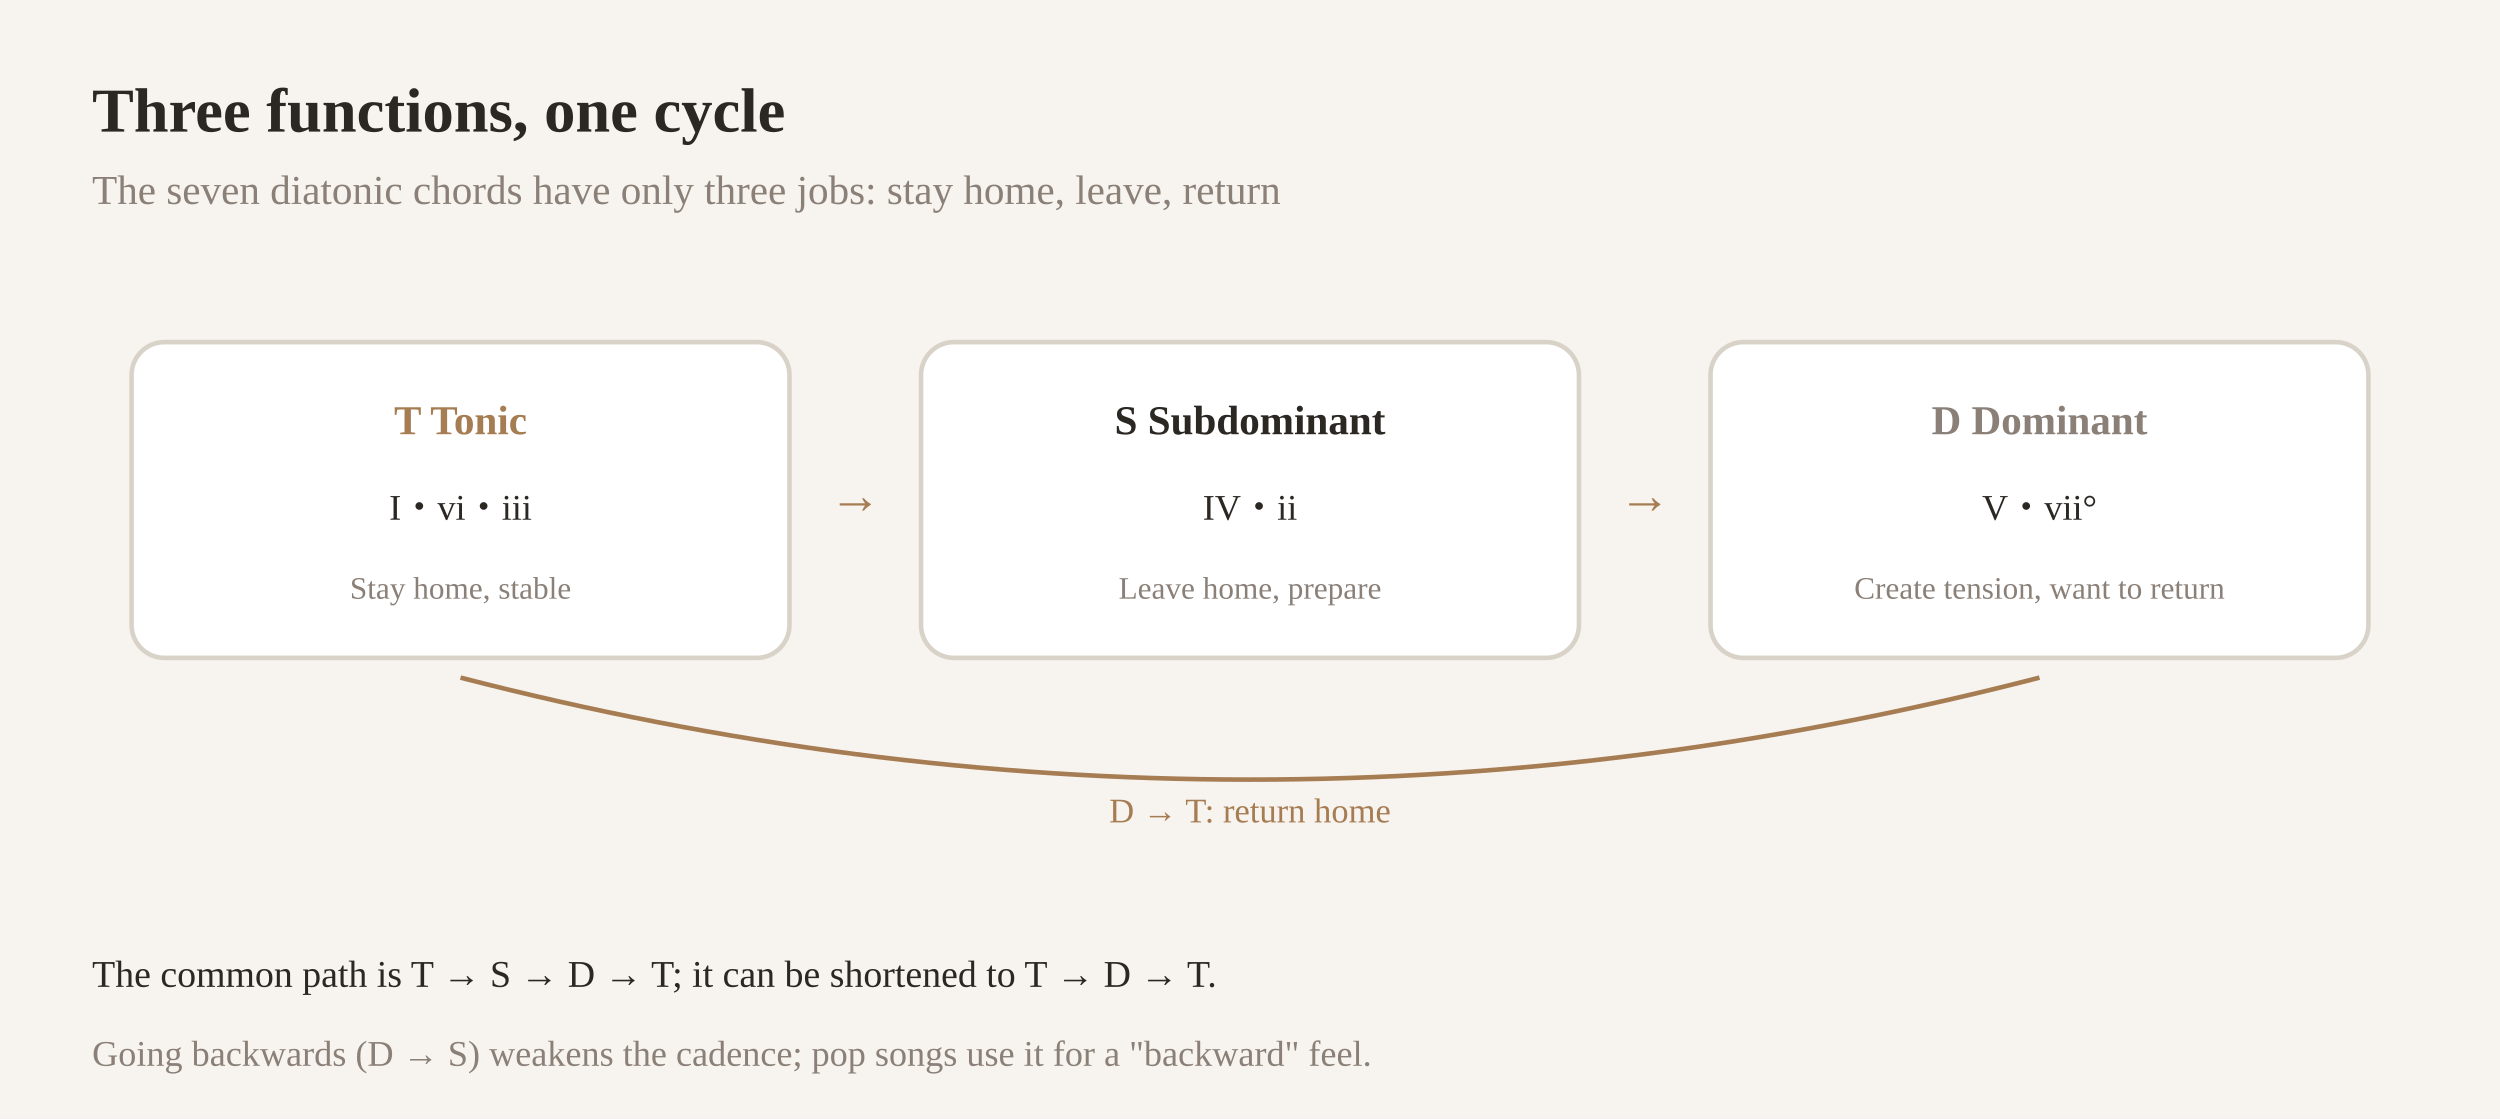
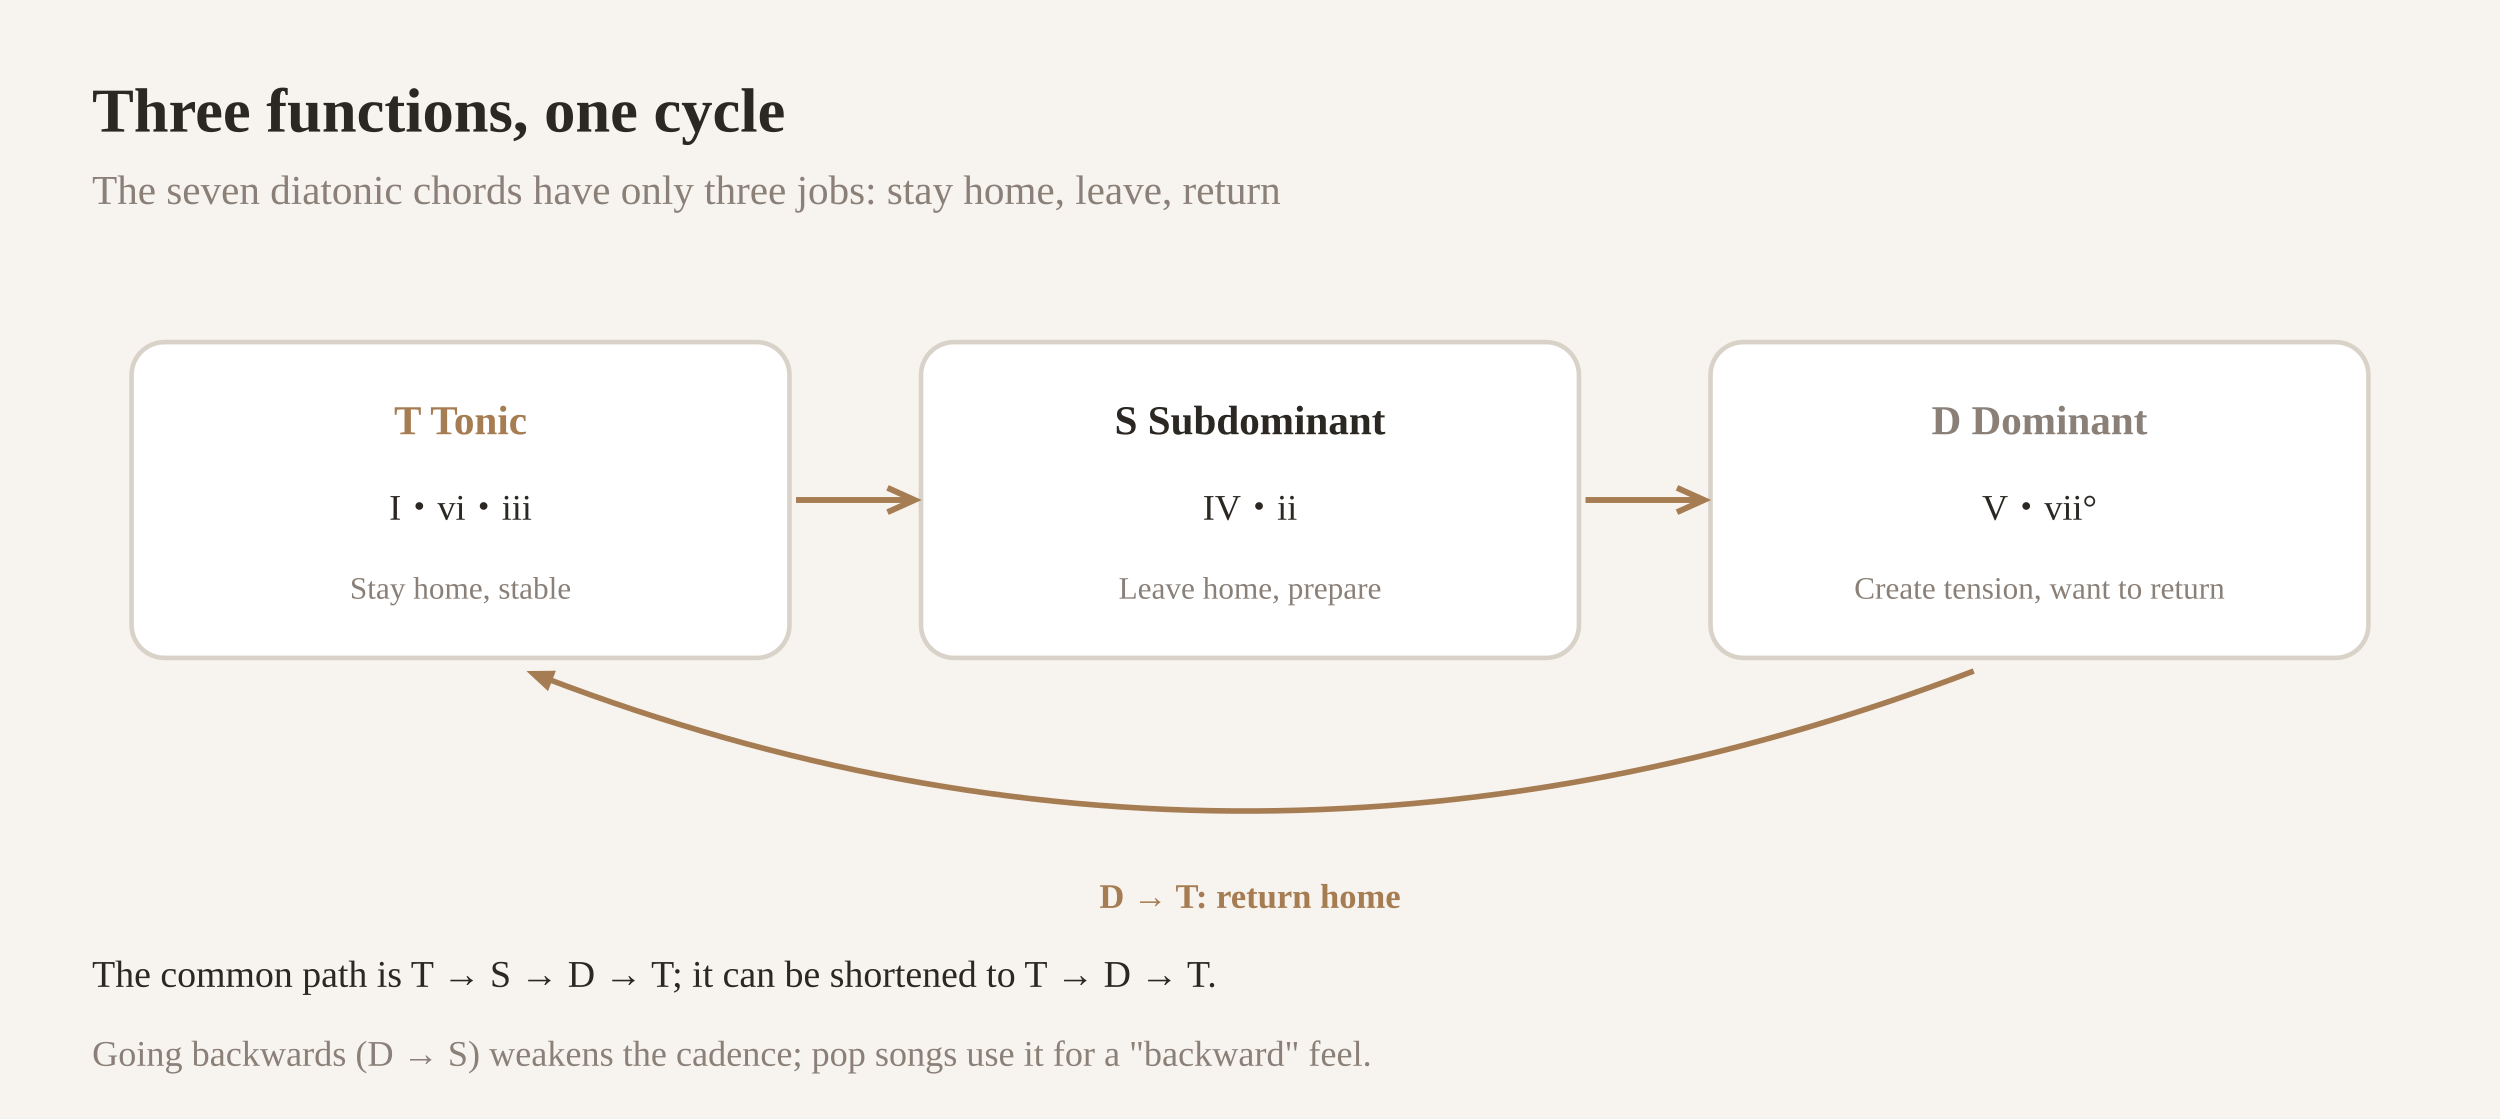
<svg xmlns="http://www.w3.org/2000/svg" viewBox="0 0 760 340" width="100%" role="img" aria-label="Three functions, one cycle">
  <rect width="760" height="340" fill="#f7f3ee" />
  <text x="28.0" y="40.0" font-size="19" text-anchor="start" fill="#2b2722" font-weight="700">Three functions, one cycle</text>
  <text x="28.0" y="62.0" font-size="12.5" text-anchor="start" fill="#8a8078" font-weight="400">The seven diatonic chords have only three jobs: stay home, leave, return</text>
  <rect x="40.0" y="104.0" width="200.0" height="96.0" rx="10" fill="#fff" stroke="#d9d2c9" stroke-width="1.4" />
  <text x="140.0" y="132.0" font-size="12.5" text-anchor="middle" fill="#A67C52" font-weight="700">T  Tonic</text>
  <text x="140.0" y="158.0" font-size="11" text-anchor="middle" fill="#2b2722" font-weight="400">I・vi・iii</text>
  <text x="140.0" y="182.0" font-size="9.5" text-anchor="middle" fill="#8a8078" font-weight="400">Stay home, stable</text>
  <rect x="280.0" y="104.0" width="200.0" height="96.0" rx="10" fill="#fff" stroke="#d9d2c9" stroke-width="1.4" />
  <text x="380.0" y="132.0" font-size="12.5" text-anchor="middle" fill="#2b2722" font-weight="700">S  Subdominant</text>
  <text x="380.0" y="158.0" font-size="11" text-anchor="middle" fill="#2b2722" font-weight="400">IV・ii</text>
  <text x="380.0" y="182.0" font-size="9.5" text-anchor="middle" fill="#8a8078" font-weight="400">Leave home, prepare</text>
  <rect x="520.0" y="104.0" width="200.0" height="96.0" rx="10" fill="#fff" stroke="#d9d2c9" stroke-width="1.4" />
  <text x="620.0" y="132.0" font-size="12.5" text-anchor="middle" fill="#8a8078" font-weight="700">D  Dominant</text>
  <text x="620.0" y="158.0" font-size="11" text-anchor="middle" fill="#2b2722" font-weight="400">V・vii°</text>
  <text x="620.0" y="182.0" font-size="9.5" text-anchor="middle" fill="#8a8078" font-weight="400">Create tension, want to return</text>
-   <text x="260.0" y="156.0" font-size="16" text-anchor="middle" fill="#A67C52" font-weight="700">→</text>
-   <text x="500.0" y="156.0" font-size="16" text-anchor="middle" fill="#A67C52" font-weight="700">→</text>
-   <path d="M 620 206 Q 380 268 140 206" fill="none" stroke="#A67C52" stroke-width="1.4" />
-   <text x="380.0" y="250.0" font-size="10.5" text-anchor="middle" fill="#A67C52" font-weight="400">D → T: return home</text>
+   <line x1="242.0" y1="152.0" x2="278.0" y2="152.0" stroke="#A67C52" stroke-width="1.8" />
+   <path d="M269.8 155.7 L278.0 152.0 L269.8 148.3" fill="none" stroke="#A67C52" stroke-width="1.8" />
+   <line x1="482.0" y1="152.0" x2="518.0" y2="152.0" stroke="#A67C52" stroke-width="1.8" />
+   <path d="M509.8 155.7 L518.0 152.0 L509.8 148.3" fill="none" stroke="#A67C52" stroke-width="1.8" />
+   <path d="M 600.0 204.0 Q 380.0 288.0 165.9 206.2" fill="none" stroke="#A67C52" stroke-width="1.7" />
+   <polygon points="160.0,204.0 169.0,203.9 166.6,210.1" fill="#A67C52" />
+   <text x="380.0" y="276.0" font-size="10.5" text-anchor="middle" fill="#A67C52" font-weight="700">D → T: return home</text>
  <text x="28.0" y="300.0" font-size="11.5" text-anchor="start" fill="#2b2722" font-weight="400">The common path is T → S → D → T; it can be shortened to T → D → T.</text>
  <text x="28.0" y="324.0" font-size="11" text-anchor="start" fill="#8a8078" font-weight="400">Going backwards (D → S) weakens the cadence; pop songs use it for a "backward" feel.</text>
</svg>
